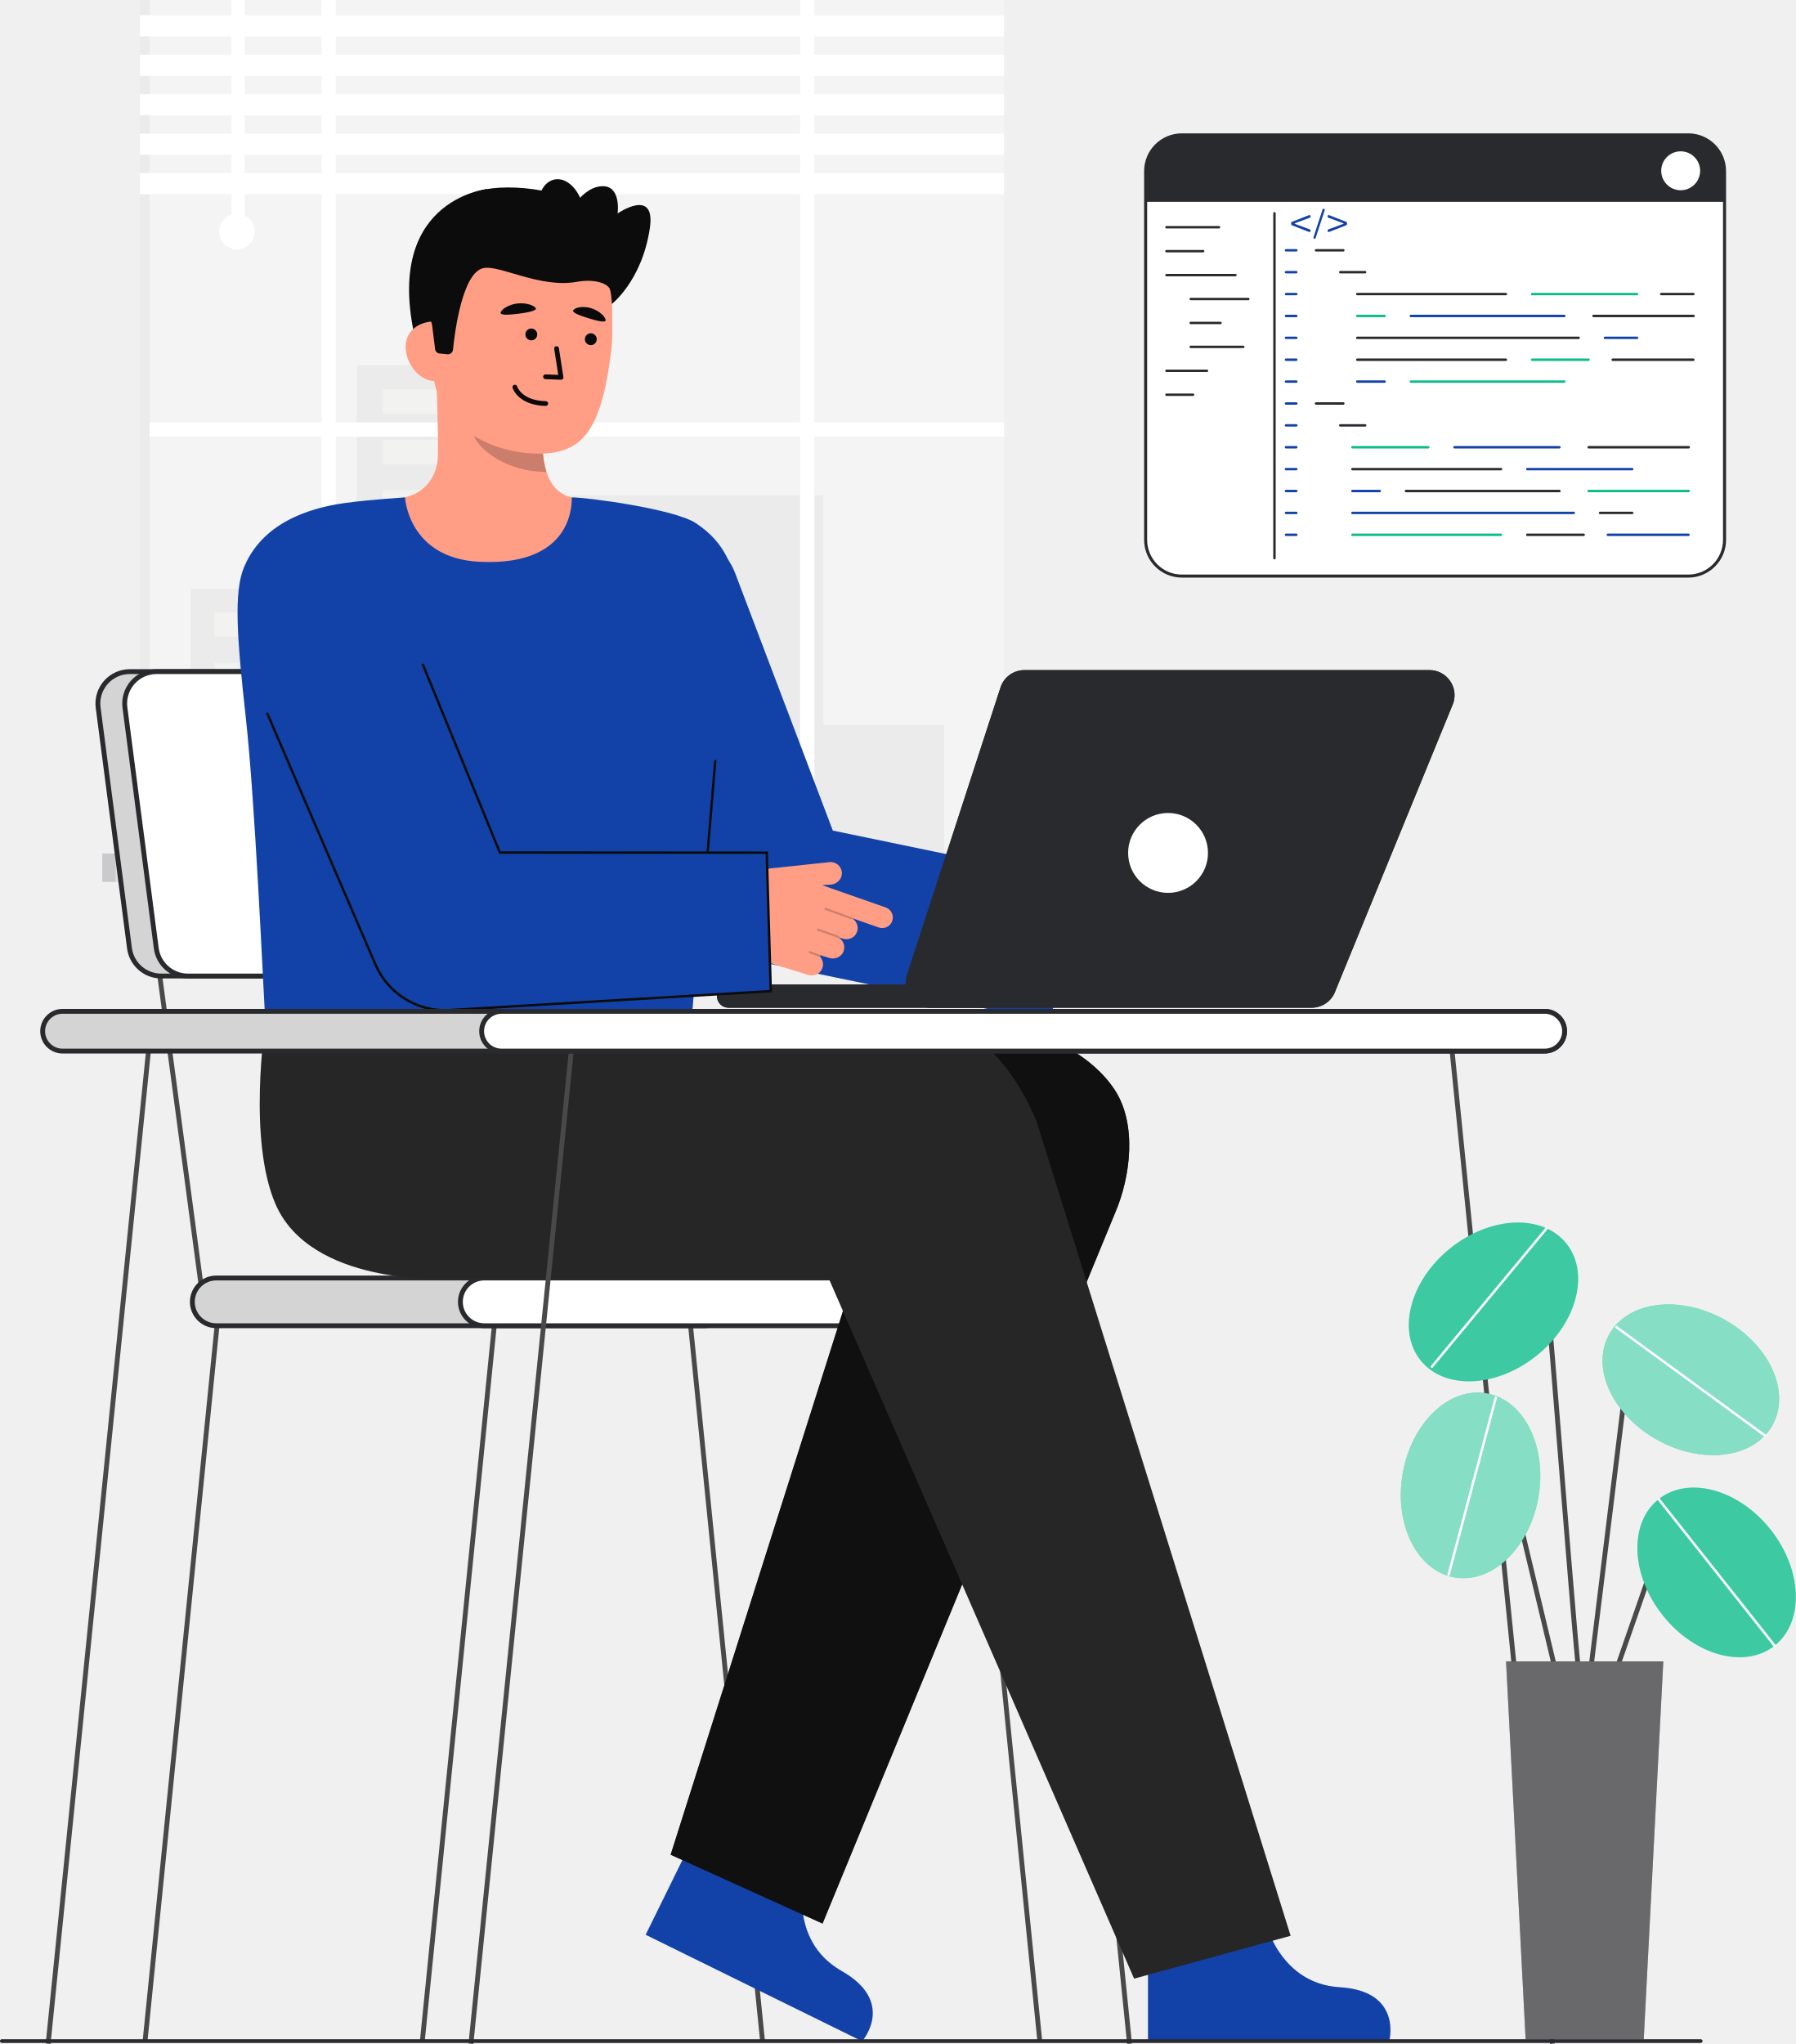
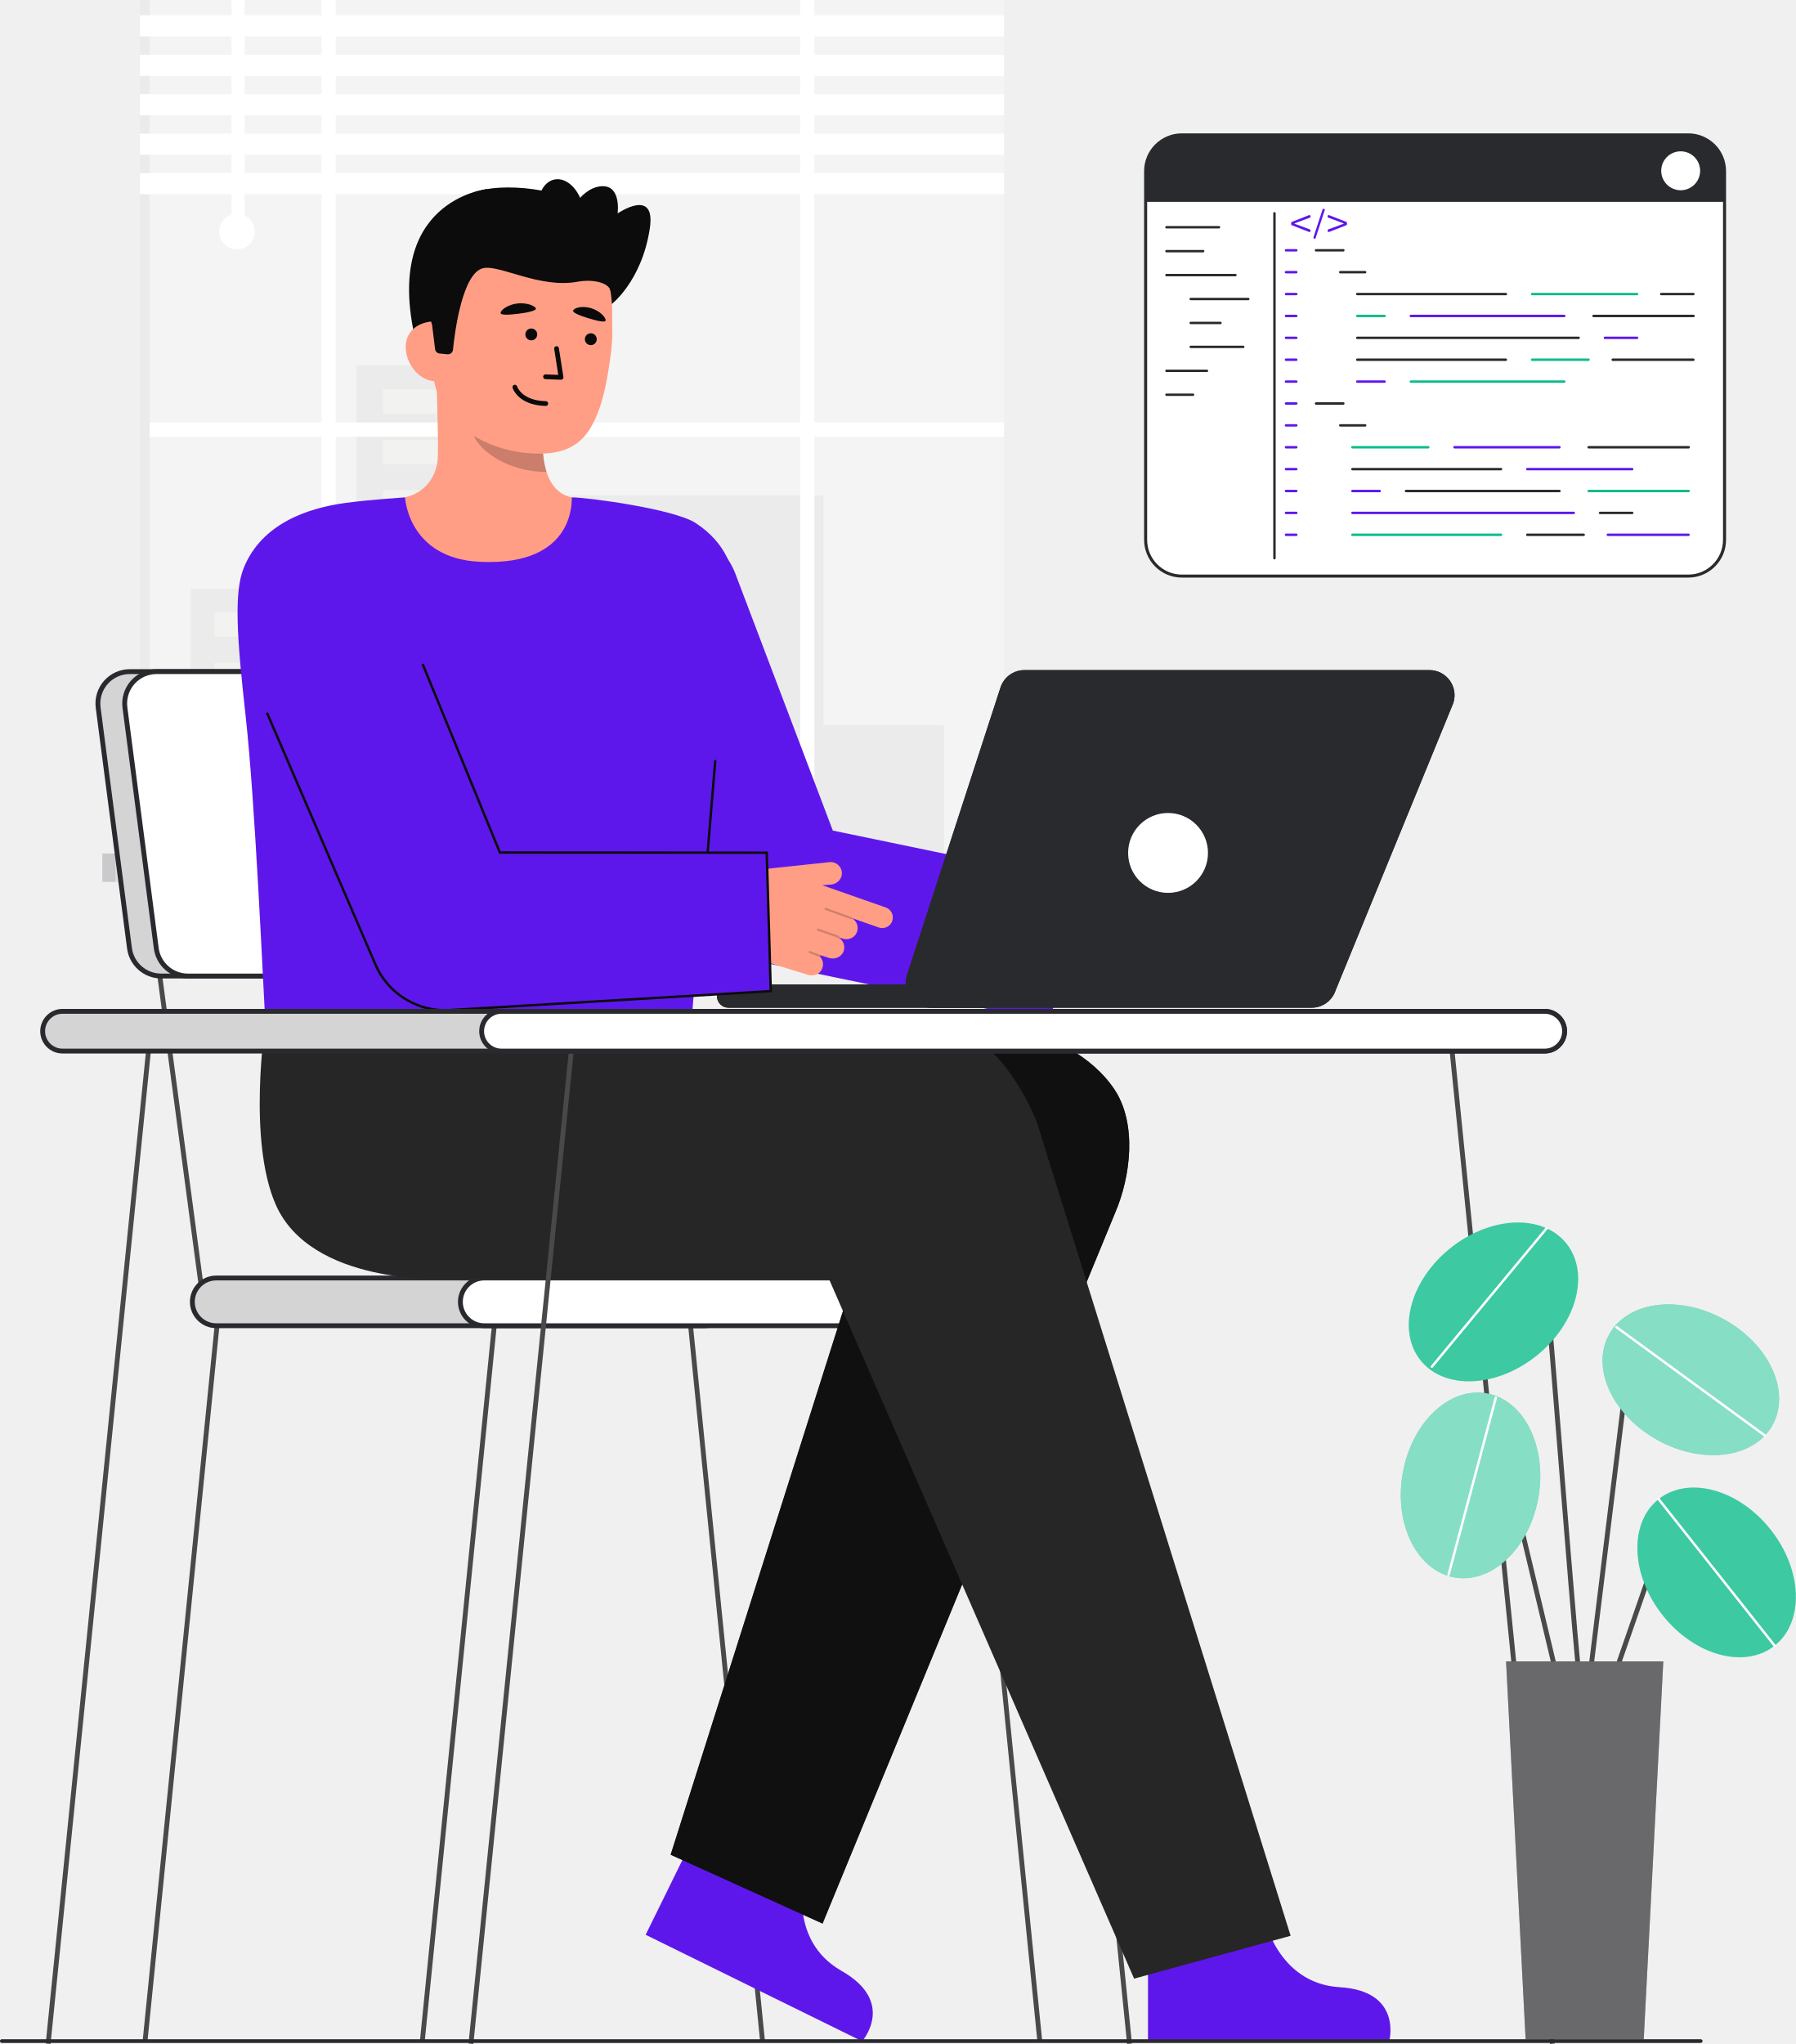
<svg xmlns="http://www.w3.org/2000/svg" id="Layer_2" data-name="Layer 2" viewBox="0 0 740.323 842.489" style="width: 100%; height: 100%;">
  <g id="Layer_2-2" data-name="Layer 2">
    <g>
      <g>
        <g>
          <g>
            <path d="m487.23,55.589h208.729c8.256,0,14.959,6.703,14.959,14.959v151.952c0,8.252-6.7,14.952-14.952,14.952h-208.744c-8.252,0-14.952-6.7-14.952-14.952V70.548c0-8.256,6.703-14.959,14.959-14.959Z" transform="translate(1183.19 293.042) rotate(-180)" fill="#fff" />
            <path d="m471.646,222.493V70.541c0-8.603,6.974-15.577,15.577-15.577h208.745c8.603,0,15.577,6.974,15.577,15.577v151.952c0,8.607-6.977,15.584-15.584,15.584h-208.73c-8.607,0-15.584-6.977-15.584-15.584Zm15.577-166.279c-7.912,0-14.327,6.414-14.327,14.327v151.952c0,7.916,6.418,14.334,14.334,14.334h208.73c7.916,0,14.334-6.418,14.334-14.334V70.541c0-7.912-6.414-14.327-14.327-14.327h-208.745Z" fill="#292a2e" />
          </g>
          <path d="m472.272,70.539v12.665s238.645,0,238.645,0v-12.665c0-8.258-6.694-14.952-14.952-14.952h-208.742c-8.258,0-14.952,6.694-14.952,14.952Z" fill="#292a2e" />
        </g>
        <path d="m553.773,103.666h-11.261c-.276,0-.5-.224-.5-.5s.224-.5.5-.5h11.261c.276,0,.5.224.5.5s-.224.5-.5.5Z" fill="#292a2e" />
        <g>
-           <path d="m534.391,103.666h-4.261c-.276,0-.5-.224-.5-.5s.224-.5.5-.5h4.261c.276,0,.5.224.5.5s-.224.5-.5.5Z" fill="#1242a8" />
-           <path d="m534.391,112.686h-4.261c-.276,0-.5-.224-.5-.5s.224-.5.5-.5h4.261c.276,0,.5.224.5.5s-.224.5-.5.5Z" fill="#1242a8" />
-           <path d="m534.391,121.706h-4.261c-.276,0-.5-.224-.5-.5s.224-.5.5-.5h4.261c.276,0,.5.224.5.5s-.224.5-.5.5Z" fill="#1242a8" />
-           <path d="m534.391,130.726h-4.261c-.276,0-.5-.224-.5-.5s.224-.5.5-.5h4.261c.276,0,.5.224.5.5s-.224.5-.5.5Z" fill="#1242a8" />
-           <path d="m534.391,139.746h-4.261c-.276,0-.5-.224-.5-.5s.224-.5.5-.5h4.261c.276,0,.5.224.5.5s-.224.5-.5.5Z" fill="#1242a8" />
-           <path d="m534.391,148.766h-4.261c-.276,0-.5-.224-.5-.5s.224-.5.5-.5h4.261c.276,0,.5.224.5.5s-.224.5-.5.5Z" fill="#1242a8" />
-           <path d="m534.391,157.786h-4.261c-.276,0-.5-.224-.5-.5s.224-.5.5-.5h4.261c.276,0,.5.224.5.5s-.224.5-.5.5Z" fill="#1242a8" />
-           <path d="m534.391,166.806h-4.261c-.276,0-.5-.224-.5-.5s.224-.5.5-.5h4.261c.276,0,.5.224.5.5s-.224.5-.5.5Z" fill="#1242a8" />
-           <path d="m534.391,175.826h-4.261c-.276,0-.5-.224-.5-.5s.224-.5.5-.5h4.261c.276,0,.5.224.5.5s-.224.5-.5.5Z" fill="#1242a8" />
-           <path d="m534.391,184.846h-4.261c-.276,0-.5-.224-.5-.5s.224-.5.5-.5h4.261c.276,0,.5.224.5.5s-.224.5-.5.5Z" fill="#1242a8" />
-           <path d="m534.391,193.866h-4.261c-.276,0-.5-.224-.5-.5s.224-.5.5-.5h4.261c.276,0,.5.224.5.5s-.224.5-.5.5Z" fill="#1242a8" />
-           <path d="m534.391,202.886h-4.261c-.276,0-.5-.224-.5-.5s.224-.5.5-.5h4.261c.276,0,.5.224.5.5s-.224.5-.5.5Z" fill="#1242a8" />
-           <path d="m534.391,211.906h-4.261c-.276,0-.5-.224-.5-.5s.224-.5.5-.5h4.261c.276,0,.5.224.5.5s-.224.5-.5.5Z" fill="#1242a8" />
-           <path d="m534.391,220.927h-4.261c-.276,0-.5-.224-.5-.5s.224-.5.5-.5h4.261c.276,0,.5.224.5.5s-.224.5-.5.5Z" fill="#1242a8" />
+           <path d="m534.391,103.666h-4.261c-.276,0-.5-.224-.5-.5s.224-.5.5-.5h4.261c.276,0,.5.224.5.5s-.224.5-.5.5Z" fill="#5e17eb" />
+           <path d="m534.391,112.686h-4.261c-.276,0-.5-.224-.5-.5s.224-.5.5-.5h4.261c.276,0,.5.224.5.5s-.224.5-.5.5Z" fill="#5e17eb" />
+           <path d="m534.391,121.706h-4.261c-.276,0-.5-.224-.5-.5s.224-.5.5-.5h4.261c.276,0,.5.224.5.5s-.224.5-.5.5Z" fill="#5e17eb" />
+           <path d="m534.391,130.726h-4.261c-.276,0-.5-.224-.5-.5s.224-.5.5-.5h4.261c.276,0,.5.224.5.5s-.224.5-.5.5Z" fill="#5e17eb" />
+           <path d="m534.391,139.746h-4.261c-.276,0-.5-.224-.5-.5s.224-.5.5-.5h4.261c.276,0,.5.224.5.5s-.224.5-.5.5Z" fill="#5e17eb" />
+           <path d="m534.391,148.766h-4.261c-.276,0-.5-.224-.5-.5s.224-.5.5-.5h4.261c.276,0,.5.224.5.5s-.224.5-.5.5Z" fill="#5e17eb" />
+           <path d="m534.391,157.786h-4.261c-.276,0-.5-.224-.5-.5s.224-.5.5-.5h4.261c.276,0,.5.224.5.5s-.224.5-.5.5Z" fill="#5e17eb" />
+           <path d="m534.391,166.806h-4.261c-.276,0-.5-.224-.5-.5s.224-.5.5-.5h4.261c.276,0,.5.224.5.5s-.224.5-.5.5Z" fill="#5e17eb" />
+           <path d="m534.391,175.826h-4.261c-.276,0-.5-.224-.5-.5s.224-.5.5-.5h4.261c.276,0,.5.224.5.5s-.224.5-.5.5Z" fill="#5e17eb" />
+           <path d="m534.391,184.846h-4.261c-.276,0-.5-.224-.5-.5s.224-.5.5-.5h4.261c.276,0,.5.224.5.5s-.224.5-.5.5Z" fill="#5e17eb" />
+           <path d="m534.391,193.866h-4.261c-.276,0-.5-.224-.5-.5s.224-.5.5-.5h4.261c.276,0,.5.224.5.5s-.224.5-.5.5Z" fill="#5e17eb" />
+           <path d="m534.391,202.886h-4.261c-.276,0-.5-.224-.5-.5s.224-.5.5-.5h4.261c.276,0,.5.224.5.5s-.224.5-.5.5Z" fill="#5e17eb" />
+           <path d="m534.391,211.906h-4.261c-.276,0-.5-.224-.5-.5s.224-.5.5-.5h4.261c.276,0,.5.224.5.5s-.224.5-.5.5Z" fill="#5e17eb" />
+           <path d="m534.391,220.927h-4.261c-.276,0-.5-.224-.5-.5s.224-.5.5-.5h4.261c.276,0,.5.224.5.5s-.224.5-.5.5Z" fill="#5e17eb" />
        </g>
        <path d="m562.773,112.686h-10.261c-.276,0-.5-.224-.5-.5s.224-.5.5-.5h10.261c.276,0,.5.224.5.5s-.224.5-.5.5Z" fill="#292a2e" />
        <path d="m553.773,166.806h-11.261c-.276,0-.5-.224-.5-.5s.224-.5.5-.5h11.261c.276,0,.5.224.5.5s-.224.5-.5.5Z" fill="#292a2e" />
        <path d="m562.773,175.826h-10.261c-.276,0-.5-.224-.5-.5s.224-.5.5-.5h10.261c.276,0,.5.224.5.5s-.224.5-.5.5Z" fill="#292a2e" />
        <g>
          <path d="m620.773,121.706h-61.261c-.276,0-.5-.224-.5-.5s.224-.5.5-.5h61.261c.276,0,.5.224.5.5s-.224.5-.5.5Z" fill="#292a2e" />
          <path d="m674.86,121.706h-43.261c-.276,0-.5-.224-.5-.5s.224-.5.5-.5h43.261c.276,0,.5.224.5.5s-.224.5-.5.5Z" fill="#0cbc8b" />
          <path d="m698.076,121.706h-13.261c-.276,0-.5-.224-.5-.5s.224-.5.5-.5h13.261c.276,0,.5.224.5.5s-.224.5-.5.5Z" fill="#292a2e" />
        </g>
        <g>
          <path d="m650.773,139.746h-91.261c-.276,0-.5-.224-.5-.5s.224-.5.5-.5h91.261c.276,0,.5.224.5.5s-.224.5-.5.5Z" fill="#292a2e" />
-           <path d="m674.86,139.746h-13.261c-.276,0-.5-.224-.5-.5s.224-.5.5-.5h13.261c.276,0,.5.224.5.5s-.224.5-.5.5Z" fill="#1242a8" />
+           <path d="m674.86,139.746h-13.261c-.276,0-.5-.224-.5-.5s.224-.5.5-.5h13.261c.276,0,.5.224.5.5s-.224.5-.5.5Z" fill="#5e17eb" />
        </g>
        <g>
          <path d="m570.773,130.726h-11.261c-.276,0-.5-.224-.5-.5s.224-.5.5-.5h11.261c.276,0,.5.224.5.5s-.224.5-.5.5Z" fill="#0cbc8b" />
-           <path d="m644.86,130.726h-63.261c-.276,0-.5-.224-.5-.5s.224-.5.5-.5h63.261c.276,0,.5.224.5.5s-.224.5-.5.5Z" fill="#1242a8" />
+           <path d="m644.86,130.726h-63.261c-.276,0-.5-.224-.5-.5s.224-.5.5-.5h63.261c.276,0,.5.224.5.5s-.224.5-.5.5Z" fill="#5e17eb" />
          <path d="m698.163,130.726h-41.261c-.276,0-.5-.224-.5-.5s.224-.5.5-.5h41.261c.276,0,.5.224.5.5s-.224.5-.5.5Z" fill="#292a2e" />
        </g>
        <g>
          <path d="m620.773,148.766h-61.261c-.276,0-.5-.224-.5-.5s.224-.5.5-.5h61.261c.276,0,.5.224.5.5s-.224.5-.5.5Z" fill="#292a2e" />
          <path d="m654.86,148.766h-23.261c-.276,0-.5-.224-.5-.5s.224-.5.5-.5h23.261c.276,0,.5.224.5.5s-.224.5-.5.5Z" fill="#0cbc8b" />
          <path d="m698.076,148.766h-33.261c-.276,0-.5-.224-.5-.5s.224-.5.5-.5h33.261c.276,0,.5.224.5.5s-.224.5-.5.5Z" fill="#292a2e" />
        </g>
        <g>
-           <path d="m570.773,157.786h-11.261c-.276,0-.5-.224-.5-.5s.224-.5.5-.5h11.261c.276,0,.5.224.5.5s-.224.5-.5.5Z" fill="#1242a8" />
+           <path d="m570.773,157.786h-11.261c-.276,0-.5-.224-.5-.5s.224-.5.5-.5h11.261c.276,0,.5.224.5.5s-.224.5-.5.5Z" fill="#5e17eb" />
          <path d="m644.86,157.786h-63.261c-.276,0-.5-.224-.5-.5s.224-.5.5-.5h63.261c.276,0,.5.224.5.5s-.224.5-.5.5Z" fill="#0cbc8b" />
        </g>
        <g>
          <path d="m618.773,193.866h-61.261c-.276,0-.5-.224-.5-.5s.224-.5.5-.5h61.261c.276,0,.5.224.5.5s-.224.5-.5.5Z" fill="#292a2e" />
-           <path d="m672.86,193.866h-43.261c-.276,0-.5-.224-.5-.5s.224-.5.5-.5h43.261c.276,0,.5.224.5.5s-.224.5-.5.5Z" fill="#1242a8" />
+           <path d="m672.86,193.866h-43.261c-.276,0-.5-.224-.5-.5s.224-.5.5-.5h43.261c.276,0,.5.224.5.5s-.224.5-.5.5Z" fill="#5e17eb" />
        </g>
        <g>
          <path d="m588.773,184.846h-31.261c-.276,0-.5-.224-.5-.5s.224-.5.5-.5h31.261c.276,0,.5.224.5.5s-.224.5-.5.5Z" fill="#0cbc8b" />
-           <path d="m642.86,184.846h-43.261c-.276,0-.5-.224-.5-.5s.224-.5.5-.5h43.261c.276,0,.5.224.5.5s-.224.5-.5.5Z" fill="#1242a8" />
+           <path d="m642.86,184.846h-43.261c-.276,0-.5-.224-.5-.5s.224-.5.5-.5h43.261c.276,0,.5.224.5.5s-.224.5-.5.5Z" fill="#5e17eb" />
          <path d="m696.163,184.846h-41.261c-.276,0-.5-.224-.5-.5s.224-.5.5-.5h41.261c.276,0,.5.224.5.5s-.224.5-.5.5Z" fill="#292a2e" />
        </g>
        <g>
-           <path d="m648.773,211.907h-91.261c-.276,0-.5-.224-.5-.5s.224-.5.5-.5h91.261c.276,0,.5.224.5.5s-.224.5-.5.5Z" fill="#1242a8" />
+           <path d="m648.773,211.907h-91.261c-.276,0-.5-.224-.5-.5s.224-.5.5-.5h91.261c.276,0,.5.224.5.5s-.224.5-.5.5Z" fill="#5e17eb" />
          <path d="m672.86,211.907h-13.261c-.276,0-.5-.224-.5-.5s.224-.5.5-.5h13.261c.276,0,.5.224.5.5s-.224.5-.5.5Z" fill="#292a2e" />
        </g>
        <g>
-           <path d="m568.773,202.887h-11.261c-.276,0-.5-.224-.5-.5s.224-.5.5-.5h11.261c.276,0,.5.224.5.5s-.224.5-.5.5Z" fill="#1242a8" />
+           <path d="m568.773,202.887h-11.261c-.276,0-.5-.224-.5-.5s.224-.5.5-.5h11.261c.276,0,.5.224.5.5s-.224.5-.5.5Z" fill="#5e17eb" />
          <path d="m642.86,202.887h-63.261c-.276,0-.5-.224-.5-.5s.224-.5.5-.5h63.261c.276,0,.5.224.5.5s-.224.5-.5.5Z" fill="#292a2e" />
          <path d="m696.163,202.887h-41.261c-.276,0-.5-.224-.5-.5s.224-.5.5-.5h41.261c.276,0,.5.224.5.5s-.224.5-.5.5Z" fill="#0cbc8b" />
        </g>
        <g>
          <path d="m618.773,220.927h-61.261c-.276,0-.5-.224-.5-.5s.224-.5.5-.5h61.261c.276,0,.5.224.5.5s-.224.5-.5.5Z" fill="#0cbc8b" />
          <path d="m652.86,220.927h-23.261c-.276,0-.5-.224-.5-.5s.224-.5.5-.5h23.261c.276,0,.5.224.5.5s-.224.5-.5.5Z" fill="#292a2e" />
-           <path d="m696.076,220.927h-33.261c-.276,0-.5-.224-.5-.5s.224-.5.5-.5h33.261c.276,0,.5.224.5.5s-.224.5-.5.5Z" fill="#1242a8" />
+           <path d="m696.076,220.927h-33.261c-.276,0-.5-.224-.5-.5s.224-.5.5-.5h33.261c.276,0,.5.224.5.5s-.224.5-.5.5Z" fill="#5e17eb" />
        </g>
        <path d="m525.381,230.579c-.276,0-.5-.224-.5-.5V87.92c0-.276.224-.5.5-.5s.5.224.5.5v142.158c0,.276-.224.5-.5.5Z" fill="#292a2e" />
        <circle cx="692.838" cy="70.395" r="8.022" fill="#fff" />
        <g>
          <path d="m502.512,94.166h-21.652c-.276,0-.5-.224-.5-.5s.224-.5.5-.5h21.652c.276,0,.5.224.5.5s-.224.5-.5.5Z" fill="#292a2e" />
          <path d="m495.989,104.028h-15.13c-.276,0-.5-.224-.5-.5s.224-.5.5-.5h15.13c.276,0,.5.224.5.5s-.224.5-.5.5Z" fill="#292a2e" />
          <path d="m509.294,113.89h-28.435c-.276,0-.5-.224-.5-.5s.224-.5.5-.5h28.435c.276,0,.5.224.5.5s-.224.5-.5.5Z" fill="#292a2e" />
          <path d="m514.599,123.752h-23.739c-.276,0-.5-.224-.5-.5s.224-.5.5-.5h23.739c.276,0,.5.224.5.5s-.224.5-.5.5Z" fill="#292a2e" />
          <path d="m503.12,133.615h-12.261c-.276,0-.5-.224-.5-.5s.224-.5.5-.5h12.261c.276,0,.5.224.5.5s-.224.5-.5.5Z" fill="#292a2e" />
          <path d="m512.512,143.477h-21.652c-.276,0-.5-.224-.5-.5s.224-.5.5-.5h21.652c.276,0,.5.224.5.5s-.224.5-.5.5Z" fill="#292a2e" />
          <path d="m497.555,153.339h-16.695c-.276,0-.5-.224-.5-.5s.224-.5.5-.5h16.695c.276,0,.5.224.5.5s-.224.5-.5.5Z" fill="#292a2e" />
          <path d="m491.816,163.202h-10.956c-.276,0-.5-.224-.5-.5s.224-.5.5-.5h10.956c.276,0,.5.224.5.5s-.224.5-.5.5Z" fill="#292a2e" />
        </g>
        <g>
-           <path d="m533.711,92.05v.18l6.25,2.32c.18.07.3.25.3.45v.17c0,.15-.07.3-.2.38-.13.09-.29.11-.44.05l-7.06-2.76c-.18-.07-.3-.25-.3-.44v-.51c0-.2.12-.37.3-.44l7.06-2.77c.06-.02.12-.03.18-.03.09,0,.18.03.26.08.13.09.2.23.2.39v.17c0,.2-.12.38-.3.44l-6.25,2.32Z" fill="#1242a8" />
-           <path d="m546.1,86.64l-3.74,11.45c-.06.19-.24.33-.45.33-.15,0-.29-.07-.37-.19-.09-.12-.12-.27-.08-.42l3.74-11.44c.07-.2.25-.34.46-.34.15,0,.28.07.37.19.09.13.12.28.07.42Z" fill="#1242a8" />
-           <path d="m555.284,91.89v.51c0,.19-.11.37-.29.44l-7.07,2.76c-.14.06-.3.04-.43-.05-.13-.08-.21-.23-.21-.38v-.17c0-.2.12-.38.31-.45l6.25-2.32v-.18l-6.25-2.32c-.19-.06-.31-.24-.31-.44v-.17c0-.16.08-.3.21-.39.08-.05.17-.08.26-.08.06,0,.12.01.17.03l7.07,2.77c.18.07.29.24.29.44Z" fill="#1242a8" />
+           <path d="m533.711,92.05v.18l6.25,2.32c.18.07.3.25.3.45v.17c0,.15-.07.3-.2.38-.13.09-.29.11-.44.05l-7.06-2.76c-.18-.07-.3-.25-.3-.44v-.51c0-.2.12-.37.3-.44l7.06-2.77c.06-.02.12-.03.18-.03.09,0,.18.03.26.08.13.09.2.23.2.39v.17c0,.2-.12.38-.3.44l-6.25,2.32Z" fill="#5e17eb" />
+           <path d="m546.1,86.64l-3.74,11.45c-.06.19-.24.33-.45.33-.15,0-.29-.07-.37-.19-.09-.12-.12-.27-.08-.42l3.74-11.44c.07-.2.25-.34.46-.34.15,0,.28.07.37.19.09.13.12.28.07.42Z" fill="#5e17eb" />
+           <path d="m555.284,91.89v.51c0,.19-.11.37-.29.44l-7.07,2.76c-.14.06-.3.04-.43-.05-.13-.08-.21-.23-.21-.38v-.17c0-.2.12-.38.31-.45l6.25-2.32v-.18l-6.25-2.32c-.19-.06-.31-.24-.31-.44v-.17c0-.16.08-.3.21-.39.08-.05.17-.08.26-.08.06,0,.12.01.17.03l7.07,2.77c.18.07.29.24.29.44Z" fill="#5e17eb" />
        </g>
      </g>
      <g>
        <rect id="c_3_c" x="61.675" y="0" width="352.225" height="352.225" fill="#f4f4f4" />
        <rect id="c_3_c-2" data-name="c_3_c" x="57.638" y="0" width="4.037" height="352.225" fill="#f4f4f4" />
        <rect id="c_3_c-3" data-name="c_3_c" x="57.638" y="0" width="4.037" height="352.225" fill="#292a2e" opacity=".05" />
        <polygon id="c_3_c-4" data-name="c_3_c" points="147.003 242.712 147.003 150.558 222.491 150.558 222.491 204.098 339.421 204.098 339.421 298.895 389.118 298.895 389.118 352.225 339.421 352.225 329.847 352.225 78.619 352.225 78.619 242.712 147.003 242.712" fill="#292a2e" opacity=".05" />
        <g id="c_3_wh">
          <rect id="c_3_wh-2" data-name="c_3_wh" x="157.83" y="160.564" width="54.971" height="10.006" fill="#fffffa" opacity=".34" />
          <rect id="c_3_wh-3" data-name="c_3_wh" x="157.83" y="181.298" width="54.971" height="10.006" fill="#fffffa" opacity=".34" />
          <rect id="c_3_wh-4" data-name="c_3_wh" x="157.83" y="202.032" width="54.971" height="10.006" fill="#fffffa" opacity=".34" />
        </g>
        <g id="c_3_wh-5" data-name="c_3_wh">
          <rect id="c_3_wh-6" data-name="c_3_wh" x="88.366" y="252.424" width="10.132" height="10.006" fill="#fffffa" opacity=".34" />
          <rect id="c_3_wh-7" data-name="c_3_wh" x="88.366" y="273.158" width="10.132" height="10.006" fill="#fffffa" opacity=".34" />
          <rect id="c_3_wh-8" data-name="c_3_wh" x="88.366" y="293.893" width="10.132" height="10.006" fill="#fffffa" opacity=".34" />
          <rect id="c_3_wh-9" data-name="c_3_wh" x="107.11" y="252.424" width="10.132" height="10.006" fill="#fffffa" opacity=".34" />
          <rect id="c_3_wh-10" data-name="c_3_wh" x="107.11" y="273.158" width="10.132" height="10.006" fill="#fffffa" opacity=".34" />
          <rect id="c_3_wh-11" data-name="c_3_wh" x="107.11" y="293.893" width="10.132" height="10.006" fill="#fffffa" opacity=".34" />
          <rect id="c_3_wh-12" data-name="c_3_wh" x="125.348" y="252.424" width="10.132" height="10.006" fill="#fffffa" opacity=".34" />
          <rect id="c_3_wh-13" data-name="c_3_wh" x="125.348" y="273.158" width="10.132" height="10.006" fill="#fffffa" opacity=".34" />
          <rect id="c_3_wh-14" data-name="c_3_wh" x="125.348" y="293.893" width="10.132" height="10.006" fill="#fffffa" opacity=".34" />
        </g>
        <polygon points="61.675 174.137 132.549 174.137 132.549 0 138.41 0 138.41 174.137 329.847 174.137 329.847 0 335.708 0 335.708 174.137 413.9 174.137 413.9 179.998 335.708 179.998 335.708 352.225 329.847 352.225 329.847 179.998 138.41 179.998 138.41 352.225 132.549 352.225 132.549 179.998 61.675 179.998 61.675 174.137" fill="#fff" />
        <rect id="c_3_c-5" data-name="c_3_c" x="47.644" y="351.8" width="380.288" height="11.714" fill="#f4f4f4" />
        <rect id="c_3_c-6" data-name="c_3_c" x="47.644" y="351.8" width="380.288" height="11.714" fill="#292a2e" opacity=".1" />
        <rect id="c_3_c-7" data-name="c_3_c" x="42.153" y="351.8" width="5.491" height="11.714" fill="#292a2e" opacity=".1" />
        <rect id="c_3_c-8" data-name="c_3_c" x="42.153" y="351.8" width="5.491" height="11.714" fill="#292a2e" opacity=".1" />
        <g>
          <rect x="57.638" y="6.288" width="356.262" height="8.709" transform="translate(471.538 21.284) rotate(-180)" fill="#fff" />
          <rect x="57.638" y="22.554" width="356.262" height="8.709" transform="translate(471.538 53.818) rotate(-180)" fill="#fff" />
          <rect x="57.638" y="38.821" width="356.262" height="8.709" transform="translate(471.538 86.352) rotate(-180)" fill="#fff" />
          <rect x="57.638" y="55.088" width="356.262" height="8.709" transform="translate(471.538 118.886) rotate(-180)" fill="#fff" />
          <rect x="57.638" y="71.355" width="356.262" height="8.709" transform="translate(471.538 151.419) rotate(-180)" fill="#fff" />
        </g>
        <rect x="95.478" y="0" width="5.339" height="89.887" transform="translate(196.294 89.887) rotate(-180)" fill="#fff" />
        <circle cx="97.694" cy="95.461" r="7.335" fill="#fff" />
      </g>
      <g>
        <g>
          <polygon points="60.748 841.816 58.784 841.438 89.48 536.407 91.444 536.785 60.748 841.816" fill="#494949" />
          <polygon points="175.046 841.816 173.082 841.438 203.777 536.407 205.741 536.785 175.046 841.816" fill="#494949" />
          <g>
            <polygon points="427.694 841.816 429.658 841.438 398.962 536.407 396.998 536.785 427.694 841.816" fill="#494949" />
            <polygon points="313.396 841.816 315.36 841.438 284.665 536.407 282.701 536.785 313.396 841.816" fill="#494949" />
          </g>
          <rect x="279.667" y="401.696" width="2" height="135.496" transform="translate(-59.662 41.276) rotate(-7.605)" fill="#494949" />
          <rect x="73.843" y="401.696" width="2" height="135.496" transform="translate(-61.473 14.035) rotate(-7.605)" fill="#494949" />
          <g>
            <rect x="79.293" y="526.761" width="220.99" height="19.671" rx="9.835" ry="9.835" fill="#292a2e" />
            <rect x="79.293" y="526.761" width="220.99" height="19.671" rx="9.835" ry="9.835" fill="#fff" opacity=".8" />
            <path d="m290.448,547.431H89.129c-5.975,0-10.835-4.861-10.835-10.835s4.86-10.835,10.835-10.835h201.32c5.975,0,10.835,4.86,10.835,10.835s-4.861,10.835-10.835,10.835Zm-201.32-19.67c-4.872,0-8.835,3.963-8.835,8.835s3.963,8.835,8.835,8.835h201.32c4.872,0,8.835-3.963,8.835-8.835s-3.963-8.835-8.835-8.835H89.129Z" fill="#292a2e" />
          </g>
          <g>
            <rect x="189.789" y="526.761" width="220.99" height="19.671" rx="9.835" ry="9.835" fill="#fff" />
            <path d="m400.944,547.431h-201.319c-5.975,0-10.835-4.861-10.835-10.835s4.861-10.835,10.835-10.835h201.319c5.975,0,10.836,4.86,10.836,10.835s-4.861,10.835-10.836,10.835Zm-201.319-19.67c-4.872,0-8.835,3.963-8.835,8.835s3.963,8.835,8.835,8.835h201.319c4.872,0,8.836-3.963,8.836-8.835s-3.964-8.835-8.836-8.835h-201.319Z" fill="#292a2e" />
          </g>
          <g>
            <path d="m261.66,402.292H66.413c-6.603,0-12.182-4.899-13.035-11.447l-12.915-99.18c-1.024-7.867,5.101-14.842,13.035-14.842h195.247c6.603,0,12.182,4.899,13.035,11.447l12.915,99.18c1.024,7.867-5.101,14.842-13.035,14.842Z" fill="#292a2e" />
            <path d="m261.66,402.292H66.413c-6.603,0-12.182-4.899-13.035-11.447l-12.915-99.18c-1.024-7.867,5.101-14.842,13.035-14.842h195.247c6.603,0,12.182,4.899,13.035,11.447l12.915,99.18c1.024,7.867-5.101,14.842-13.035,14.842Z" fill="#fff" opacity=".8" />
            <path d="m261.66,403.292H66.413c-7.082,0-13.112-5.296-14.026-12.318l-12.915-99.18c-.525-4.035.713-8.103,3.398-11.16s6.559-4.811,10.628-4.811h195.247c7.082,0,13.112,5.296,14.026,12.319l12.915,99.18c.525,4.035-.713,8.102-3.398,11.16s-6.559,4.811-10.628,4.811Zm-208.162-125.469c-3.494,0-6.82,1.506-9.125,4.131-2.306,2.625-3.369,6.118-2.917,9.582l12.915,99.18c.785,6.029,5.962,10.576,12.043,10.576h195.247c3.494,0,6.82-1.506,9.125-4.131,2.306-2.625,3.369-6.118,2.918-9.582l-12.915-99.18c-.785-6.03-5.962-10.577-12.043-10.577H53.498Z" fill="#292a2e" />
          </g>
          <g>
            <path d="m272.7,402.292H77.453c-6.603,0-12.182-4.899-13.035-11.447l-12.915-99.18c-1.024-7.867,5.101-14.842,13.035-14.842h195.247c6.603,0,12.182,4.899,13.035,11.447l12.915,99.18c1.024,7.867-5.101,14.842-13.035,14.842Z" fill="#fff" />
            <path d="m272.7,403.292H77.453c-7.082,0-13.112-5.296-14.026-12.318l-12.915-99.18c-.525-4.035.713-8.103,3.398-11.16s6.559-4.811,10.628-4.811h195.247c7.082,0,13.112,5.296,14.026,12.319l12.915,99.18c.525,4.035-.713,8.102-3.398,11.16s-6.559,4.811-10.628,4.811Zm-208.162-125.469c-3.494,0-6.82,1.505-9.125,4.131-2.306,2.625-3.369,6.118-2.918,9.583l12.915,99.18c.785,6.029,5.962,10.576,12.043,10.576h195.247c3.494,0,6.82-1.506,9.125-4.131,2.306-2.625,3.369-6.118,2.918-9.582l-12.915-99.18c-.785-6.03-5.962-10.577-12.043-10.577H64.539Z" fill="#292a2e" />
          </g>
        </g>
        <g>
          <g>
            <path id="sk" d="m243.119,206.957c-.196-.026-2.37,36.052-44.283,32.907-29.016-2.174-39.361-32.958-40.026-32.958,3.128-.665,6.994-1.674,8.531-2.02,5.105-1.15,11.477-5.363,12.95-14.235.849-5.114-.591-31.276-.148-36.45l44.539,9.941c-.622,10.928-4.978,36.261,10.288,40.745,2.54.742,5.276,1.423,8.149,2.071Z" fill="#ff9e85" />
            <path id="sh" d="m225.306,194.533c-.631-2.014-1.006-3.765-1.34-6.913-.596-5.629-.279-10.805.291-16.078-8.998-1.198-17.636-4.982-24.616-10.785-.827,3.054-5.375,16.4-4.116,19.303,2.38,5.487,13.566,14.472,29.781,14.472Z" fill="#0c0c0c" opacity=".22" />
            <g>
              <path d="m251.792,125.653s12.781-9.498,16.095-31.555c2.566-17.079-13.287-6.12-13.287-6.12,0,0,1.728-12.315-7.259-11.159-8.987,1.156-14.117,14.069-14.117,14.069" fill="#0c0c0c" />
              <path d="m200.904,77.914s-44.6,4.445-28.942,64.953l3.941.294,8.001.596" fill="#0c0c0c" />
              <path d="m216.864,186.707c-17.559-1.707-38.506-12.966-38.631-36.819l-.113-21.523c-.125-23.853,12.302-43.255,34.761-43.373h0c22.459-.118,39.347,19.131,39.472,42.984l.05,9.529c.01,1.961-.177,5.482-.787,9.773-1.216,8.562-3.099,21.58-8.982,30.352-5.555,8.281-14.552,10.168-25.77,9.077Z" fill="#ff9e85" />
              <g>
                <g>
                  <circle id="e1_eye" cx="243.551" cy="139.814" r="2.449" transform="translate(70.321 360.848) rotate(-81.772)" fill="#0a0a0a" />
                  <g id="e1_n">
                    <path d="m224.747,156.261c-.49-.071-.857-.502-.837-1.008.021-.541.476-.962,1.017-.94l5.212.206-1.677-10.713c-.083-.534.282-1.035.817-1.119.534-.083,1.035.282,1.119.816l1.861,11.89c.045.289-.042.584-.237.803s-.477.339-.77.327l-6.403-.253c-.035-.001-.069-.005-.102-.009Z" fill="#0a0a0a" />
                  </g>
                  <g id="e1_m">
                    <path d="m222.02,167.075c-8.788-1.271-10.635-6.959-10.717-7.225-.158-.517.133-1.065.65-1.224.514-.159,1.06.13,1.221.644.077.242,2.006,5.845,11.844,6.088.552.011.969.463.956,1.004-.013.541-.463.968-1.003.955-1.061-.026-2.044-.11-2.951-.241Z" fill="#0a0a0a" />
                  </g>
                  <path id="e1_eb" d="m220.922,127.243c.128.756-3.308,1.614-7.145,2.07s-7.284.686-7.404-.261c-.151-1.196,2.993-3.507,6.831-3.962,3.837-.456,7.516.965,7.718,2.154Z" fill="#0a0a0a" />
                  <circle id="e1_eye-2" data-name="e1_eye" cx="219.022" cy="137.844" r="2.449" transform="translate(51.252 334.884) rotate(-81.772)" fill="#0a0a0a" />
                </g>
                <path id="e1_eb-2" data-name="e1_eb" d="m249.634,132.165c-.189.743-3.017.253-6.709-.887-3.692-1.14-6.936-2.328-6.661-3.243.347-1.155,3.777-2.131,7.47-.99,3.692,1.14,6.199,3.952,5.901,5.12Z" fill="#0a0a0a" />
              </g>
              <path d="m179.666,157.147c-6.825.036-12.396-7.237-12.432-14.062-.036-6.825,5.477-10.618,12.303-10.654l3.541,4.555,2.457,20.131-5.868.031Z" fill="#ff9e85" />
              <path d="m184.46,146.03c1.137.111,2.152-.713,2.268-1.85.749-7.345,3.903-31.98,12.617-33.687,6.826-1.337,23.282,8.454,38.613,5.649,6.707-1.227,13.053.478,13.676,3.646.247,1.255,4.554-16.715-5.833-30.455-8.269-10.94-35.574-14.215-48.033-10.742-34.499,9.618-19.649,55.316-19.649,55.316l1.243,9.996c.12.965.893,1.718,1.861,1.812l3.237.315Z" fill="#0c0c0c" />
              <ellipse cx="231.286" cy="87.468" rx="9.344" ry="13.754" transform="translate(-12.707 47.326) rotate(-11.373)" fill="#0c0c0c" />
            </g>
          </g>
          <rect x="443.553" y="423.977" width="2" height="419.473" transform="translate(-61.436 47.885) rotate(-5.768)" fill="#494949" />
          <g>
-             <path d="m520.921,789.739s5.362,27.794,31.385,29.343c26.023,1.549,20.38,22.28,20.38,22.28h-99.444v-49.684s47.68-1.938,47.68-1.938Z" fill="#1242a8" />
-             <path d="m331.733,772.191s-7.457,27.306,15.209,40.183c22.667,12.877,8.452,28.988,8.452,28.988l-89.232-43.896,21.931-44.582,43.639,19.307Z" fill="#1242a8" />
+             <path d="m520.921,789.739s5.362,27.794,31.385,29.343c26.023,1.549,20.38,22.28,20.38,22.28h-99.444v-49.684s47.68-1.938,47.68-1.938Z" fill="#5e17eb" />
+             <path d="m331.733,772.191s-7.457,27.306,15.209,40.183c22.667,12.877,8.452,28.988,8.452,28.988l-89.232-43.896,21.931-44.582,43.639,19.307Z" fill="#5e17eb" />
            <g>
              <path d="m276.466,764.478l75.249-237.39h-136.399c-27.398,0-38.822-23.235-38.822-50.633s26.935-51.416,54.334-51.416h184.089c16.711,0,35.449,10.22,44.621,24.19,9.171,13.969,6.693,35.618.048,50.951l-120.498,292.667" fill="#262626" />
              <path d="m276.466,764.478l75.249-237.39h-136.399c-27.398,0-38.822-23.235-38.822-50.633s26.935-51.416,54.334-51.416h184.089c16.711,0,35.449,10.22,44.621,24.19,9.171,13.969,6.693,35.618.048,50.951l-120.498,292.667" fill="#0a0a0a" opacity=".8" />
              <path d="m467.522,815.55l-125.819-288.462-165.209-.011c-38.711-3.035-56.44-24.25-55.877-51.642.556-27.045,14.25-53.758,41.174-53.758h222.669c19.92.409,35.592,22.423,42.982,40.925l104.602,335.288" fill="#262626" />
              <path d="m109.347,422.008s-7.337,47.846,4.293,74.447c14.519,33.21,68.947,30.622,68.947,30.622l-3.067-105.4-70.173.331Z" fill="#262626" />
            </g>
          </g>
-           <path d="m432.176,421.067l-116.701-24.182c-9.883-2.048-18.035-9.001-21.616-18.438l-45.901-120.953c-5.787-15.248,1.883-32.299,17.131-38.085,15.25-5.787,32.299,1.884,38.085,17.131l40.152,105.804,100.834,20.894s-9.961,58.249-11.983,57.83Z" fill="#1242a8" />
-           <path d="m297.197,288.209c-1.348,15.833-10.903,114.61-12.199,134.112H109.424c-1.009-17.589-4.284-92.266-8.109-126.661-3.652-32.821-4.976-51.551-.77-61.751,7.418-17.989,25.981-24.462,41.971-26.627,9.764-1.322,24.449-2.269,24.449-2.269,0,0,1.243,25.153,30.891,26.553,40.36,1.904,37.664-26.553,37.864-26.553,6.538,0,42.128,4.755,51.027,10.555,12.569,8.192,16.284,19.357,16.431,29.614.169,11.81-4.449,25.071-5.98,43.028Z" fill="#1242a8" />
+           <path d="m432.176,421.067l-116.701-24.182c-9.883-2.048-18.035-9.001-21.616-18.438l-45.901-120.953c-5.787-15.248,1.883-32.299,17.131-38.085,15.25-5.787,32.299,1.884,38.085,17.131l40.152,105.804,100.834,20.894s-9.961,58.249-11.983,57.83Z" fill="#5e17eb" />
+           <path d="m297.197,288.209c-1.348,15.833-10.903,114.61-12.199,134.112H109.424c-1.009-17.589-4.284-92.266-8.109-126.661-3.652-32.821-4.976-51.551-.77-61.751,7.418-17.989,25.981-24.462,41.971-26.627,9.764-1.322,24.449-2.269,24.449-2.269,0,0,1.243,25.153,30.891,26.553,40.36,1.904,37.664-26.553,37.864-26.553,6.538,0,42.128,4.755,51.027,10.555,12.569,8.192,16.284,19.357,16.431,29.614.169,11.81-4.449,25.071-5.98,43.028Z" fill="#5e17eb" />
          <path d="m290.295,368.921c-.014,0-.028,0-.042-.002-.275-.022-.479-.264-.457-.54l4.558-54.754c.022-.275.255-.49.54-.457.275.022.479.264.457.54l-4.558,54.754c-.021.261-.24.458-.498.458Z" fill="#0c0c0c" />
          <g>
            <path d="m373.919,401.783l38.525-118.423c1.389-4.269,5.368-7.159,9.857-7.159h166.952c7.043,0,12.036,6.874,9.857,13.572l-48.525,118.423c-1.389,4.269-5.368,7.159-9.857,7.159h-156.952c-7.043,0-12.036-6.874-9.857-13.572Z" fill="#292a2e" />
            <path d="m373.919,401.783l38.525-118.423c1.389-4.269,5.368-7.159,9.857-7.159h166.952c7.043,0,12.036,6.874,9.857,13.572l-48.525,118.423c-1.389,4.269-5.368,7.159-9.857,7.159h-156.952c-7.043,0-12.036-6.874-9.857-13.572Z" fill="#292a2e" />
            <rect x="295.541" y="405.752" width="114.544" height="9.602" rx="4.74" ry="4.74" fill="#292a2e" />
            <rect x="295.541" y="405.752" width="114.544" height="9.602" rx="4.74" ry="4.74" fill="#292a2e" />
            <circle cx="481.514" cy="351.555" r="16.461" fill="#fff" />
          </g>
          <g id="b_4_ha">
            <path d="m365.137,374.042l-26.221-9.191,3.764-.26c2.493-.273,4.522-2.384,4.379-4.888-.152-2.67-2.504-4.635-5.128-4.347l-46.39,4.93,1.205,14.908c.766,9.472,7.202,17.532,16.27,20.374l20.09,6.258c2.137.67,4.549-.161,5.609-2.134,1.024-1.906.599-4.059-.728-5.44.057-.047.11-.101.138-.175.053-.14.023-.287-.058-.401l3.704,1.161c2.393.75,5.099-.37,5.973-2.72.805-2.166-.107-4.506-1.995-5.612.045-.023.079-.054.114-.092l1.522.477c2.137.67,4.549-.161,5.609-2.134,1.241-2.307.361-4.983-1.68-6.204.008-.031.014-.063.014-.094l10.919,3.827c2.277.798,4.769-.401,5.567-2.677.798-2.277-.401-4.769-2.677-5.567Z" fill="#ff9e85" />
            <path id="b_4_ha_sh" d="m350.898,378.886c-.049,0-.099-.008-.149-.026l-10.563-3.841c-.226-.082-.342-.331-.26-.557.082-.226.332-.341.557-.26l10.563,3.841c.226.082.342.331.26.557-.064.177-.231.286-.409.286Z" fill="#0a0a0a" opacity=".2" />
            <path id="b_4_ha_sh-2" data-name="b_4_ha_sh" d="m345.559,386.565c-.048,0-.097-.008-.145-.025l-8.326-2.954c-.226-.08-.345-.329-.265-.555.08-.227.329-.346.555-.265l8.326,2.954c.226.08.345.329.265.555-.063.178-.231.29-.41.29Z" fill="#0a0a0a" opacity=".2" />
            <path id="b_4_ha_sh-3" data-name="b_4_ha_sh" d="m337.719,394.358c-.051,0-.104-.009-.155-.029l-3.899-1.487c-.224-.085-.337-.336-.252-.561.085-.226.336-.339.562-.252l3.899,1.487c.224.085.337.336.252.561-.066.174-.232.28-.407.28Z" fill="#0a0a0a" opacity=".2" />
          </g>
-           <path d="m316.074,351.463l-109.999-.074-41.615-101.513-62.078,26.098,51.921,120.481.508,1.199c5.051,11.655,16.984,19.484,30.4,18.692l132.528-7.83-1.665-57.053Z" fill="#1242a8" />
+           <path d="m316.074,351.463l-109.999-.074-41.615-101.513-62.078,26.098,51.921,120.481.508,1.199c5.051,11.655,16.984,19.484,30.4,18.692l132.528-7.83-1.665-57.053Z" fill="#5e17eb" />
          <path d="m183.386,416.9c-12.51,0-24.02-7.475-29.035-19.046l-.509-1.203-44.24-102.656.918-.396,44.75,103.861c5.093,11.753,17.114,19.139,29.911,18.387l132.043-7.801-1.636-56.083-109.849-.074-31.998-78.053.925-.379,31.744,77.432,110.149.075,1.693,58.023-.485.028-132.528,7.83c-.619.037-1.239.055-1.854.055Z" fill="#0c0c0c" />
        </g>
        <g>
          <g>
            <g>
              <rect x="-168.8" y="632.714" width="419.473" height="2" transform="translate(-593.681 610.713) rotate(-84.228)" fill="#494949" />
              <rect x="5.498" y="632.714" width="419.473" height="2" transform="translate(-436.912 784.127) rotate(-84.228)" fill="#494949" />
            </g>
            <rect x="617.851" y="423.977" width="2" height="419.473" transform="translate(-60.554 65.402) rotate(-5.768)" fill="#494949" />
          </g>
          <g>
            <rect x="17.587" y="416.845" width="627.391" height="16.387" rx="8.194" ry="8.194" fill="#292a2e" />
            <rect x="17.587" y="416.845" width="627.391" height="16.387" rx="8.194" ry="8.194" fill="#fff" opacity=".8" />
            <path d="m636.785,434.232H25.781c-5.069,0-9.194-4.124-9.194-9.193s4.125-9.194,9.194-9.194h611.004c5.069,0,9.193,4.125,9.193,9.194s-4.124,9.193-9.193,9.193ZM25.781,417.845c-3.967,0-7.194,3.227-7.194,7.194s3.227,7.193,7.194,7.193h611.004c3.967,0,7.193-3.227,7.193-7.193s-3.227-7.194-7.193-7.194H25.781Z" fill="#292a2e" />
          </g>
          <g>
            <rect x="198.548" y="416.845" width="446.43" height="16.387" rx="8.194" ry="8.194" fill="#fff" />
            <path d="m636.785,434.232H206.742c-5.069,0-9.193-4.124-9.193-9.193s4.124-9.194,9.193-9.194h430.043c5.069,0,9.193,4.125,9.193,9.194s-4.124,9.193-9.193,9.193Zm-430.043-16.387c-3.966,0-7.193,3.227-7.193,7.194s3.227,7.193,7.193,7.193h430.043c3.967,0,7.193-3.227,7.193-7.193s-3.227-7.194-7.193-7.194H206.742Z" fill="#292a2e" />
          </g>
        </g>
      </g>
      <g>
        <path d="m653.265,709.44c-.256,0-.512-.098-.707-.293-1.409-1.409-3.706-27.259-9.892-104.223-2.531-31.492-4.922-61.238-6.667-79.315-.125-1.291-.625-1.441-.79-1.491-2.388-.721-9.652,5.007-13.707,10.022-.347.429-.977.497-1.407.149-.429-.348-.496-.977-.149-1.407,2.682-3.316,11.422-12.009,15.838-10.68.891.268,1.996,1.042,2.206,3.214,1.746,18.093,4.137,47.847,6.669,79.347,3.759,46.77,8.018,99.756,9.417,103.093.282.391.247.939-.105,1.291-.195.195-.451.293-.707.293Z" fill="#494949" />
        <ellipse cx="615.668" cy="536.626" rx="38.507" ry="28.398" transform="translate(-200.348 502.979) rotate(-38.715)" fill="#0cbc8b" />
        <ellipse cx="615.668" cy="536.626" rx="38.507" ry="28.398" transform="translate(-200.348 502.979) rotate(-38.715)" fill="#fff" opacity=".2" />
        <path d="m590.275,563.819c-.112,0-.225-.038-.319-.115-.212-.176-.242-.491-.065-.704l47.291-57.029c.176-.211.491-.242.704-.065.212.176.242.491.065.704l-47.291,57.029c-.099.119-.241.181-.385.181Z" fill="#fff" />
        <path d="m663.579,697.215c-.109,0-.22-.018-.329-.056-.521-.181-.797-.751-.616-1.273l17.764-51.087c1.066-3.065,3.586-5.351,6.741-6.112,3.156-.763,6.44.122,8.788,2.364l9.391,8.971c.399.381.414,1.015.032,1.414-.382.399-1.015.413-1.414.032l-9.391-8.971c-1.853-1.77-4.445-2.469-6.937-1.867-2.49.601-4.479,2.405-5.321,4.825l-17.764,51.087c-.144.413-.53.672-.944.672Z" fill="#494949" />
        <ellipse cx="707.658" cy="648.108" rx="28.398" ry="38.507" transform="translate(-249.456 579.138) rotate(-38.363)" fill="#0cbc8b" />
        <path d="m645.195,706.182c-.452,0-.862-.309-.972-.768l-29.811-124.645c-.422-1.767-1.729-3.079-3.494-3.51-1.765-.429-3.53.133-4.718,1.506l-9.189,10.619c-.361.417-.994.463-1.411.102-.417-.361-.463-.993-.102-1.411l9.189-10.619c1.665-1.924,4.233-2.744,6.705-2.141,2.471.603,4.374,2.514,4.965,4.988l29.811,124.645c.128.537-.203,1.077-.74,1.205-.078.019-.156.027-.233.027Z" fill="#494949" />
        <ellipse cx="606.213" cy="612.236" rx="38.507" ry="28.398" transform="translate(-100.363 1105.264) rotate(-80.189)" fill="#0cbc8b" />
        <path d="m653.266,709.44c-.041,0-.082-.002-.124-.007-.548-.068-.938-.567-.871-1.115l19.036-154.558c.43-3.486,2.78-6.296,6.135-7.335,3.354-1.039,6.883-.049,9.207,2.583l21.758,24.643c.366.414.326,1.046-.088,1.412-.414.366-1.046.326-1.411-.087l-21.758-24.643c-1.797-2.035-4.522-2.799-7.116-1.997-2.593.803-4.41,2.975-4.741,5.669l-19.036,154.558c-.062.507-.494.878-.991.878Z" fill="#494949" />
        <ellipse cx="697.028" cy="568.708" rx="28.398" ry="38.507" transform="translate(-138.003 903.37) rotate(-61.051)" fill="#0cbc8b" />
        <ellipse cx="707.658" cy="648.108" rx="28.398" ry="38.507" transform="translate(-249.456 579.138) rotate(-38.363)" fill="#fff" opacity=".2" />
        <ellipse cx="606.213" cy="612.236" rx="38.507" ry="28.398" transform="translate(-100.363 1105.264) rotate(-80.189)" fill="#fff" opacity=".5" />
        <ellipse cx="697.028" cy="568.708" rx="28.398" ry="38.507" transform="translate(-138.003 903.37) rotate(-61.051)" fill="#fff" opacity=".5" />
        <polygon points="677.613 840.582 628.917 840.582 620.847 684.778 685.682 684.778 677.613 840.582" fill="#292a2e" />
        <polygon points="677.613 840.582 628.917 840.582 620.847 684.778 685.682 684.778 677.613 840.582" fill="#fff" opacity=".3" />
        <path d="m731.558,678.802c-.148,0-.294-.065-.393-.189l-47.799-60.386c-.171-.217-.135-.531.082-.703.218-.172.532-.134.703.082l47.799,60.386c.171.217.135.531-.082.703-.092.073-.202.108-.31.108Z" fill="#fff" />
        <path d="m727.545,592.184c-.102,0-.206-.031-.294-.096l-61.167-44.663c-.223-.163-.272-.476-.109-.699.163-.223.476-.272.699-.109l61.167,44.663c.223.163.272.476.109.699-.098.134-.25.205-.404.205Z" fill="#fff" />
        <path d="m597.17,649.533c-.043,0-.086-.005-.129-.017-.267-.071-.425-.345-.354-.612l19.472-72.953c.071-.267.35-.424.612-.354.267.071.425.345.354.612l-19.472,72.953c-.06.224-.262.371-.482.371Z" fill="#fff" />
      </g>
      <g>
        <path d="m701.122,841.986H.702c-.388,0-.702-.314-.702-.702s.314-.702.702-.702h700.419c.388,0,.702.314.702.702s-.314.702-.702.702Z" fill="#292a2e" />
        <g fill="none" opacity=".65">
          <path d="m701.122,841.986H.702c-.388,0-.702-.314-.702-.702s.314-.702.702-.702h700.419c.388,0,.702.314.702.702s-.314.702-.702.702Z" fill="#292a2e" />
        </g>
      </g>
    </g>
  </g>
</svg>
